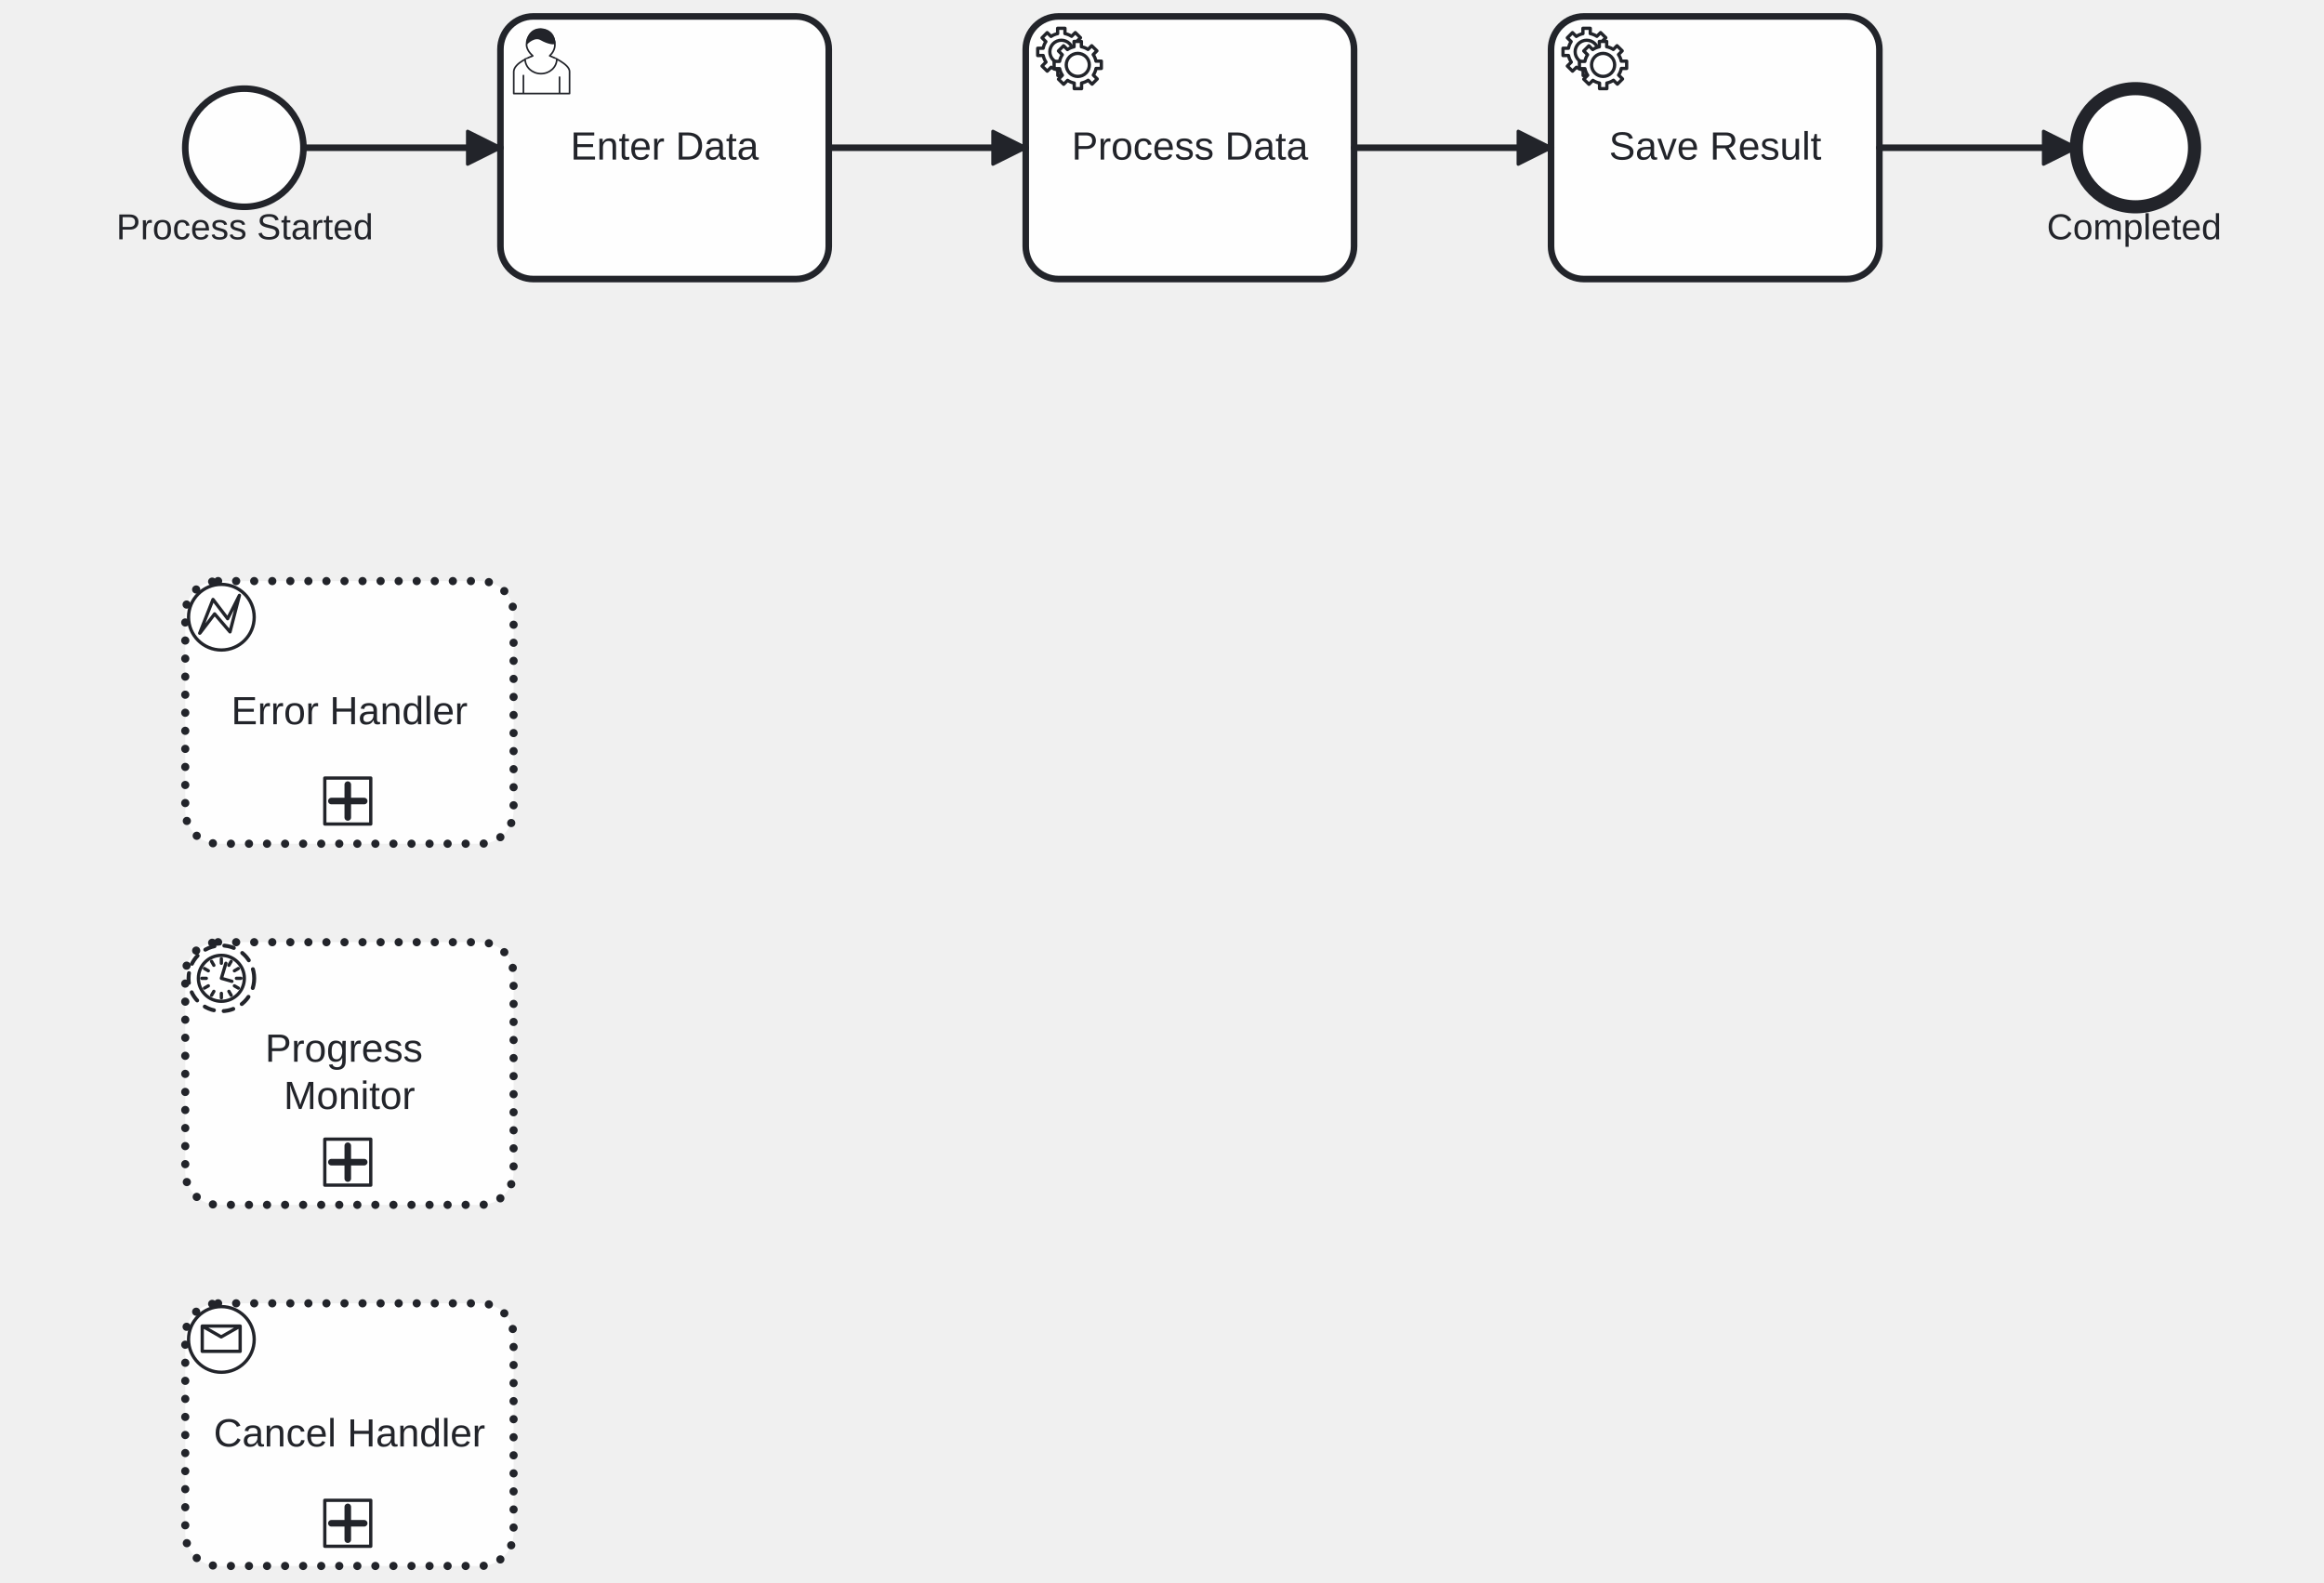
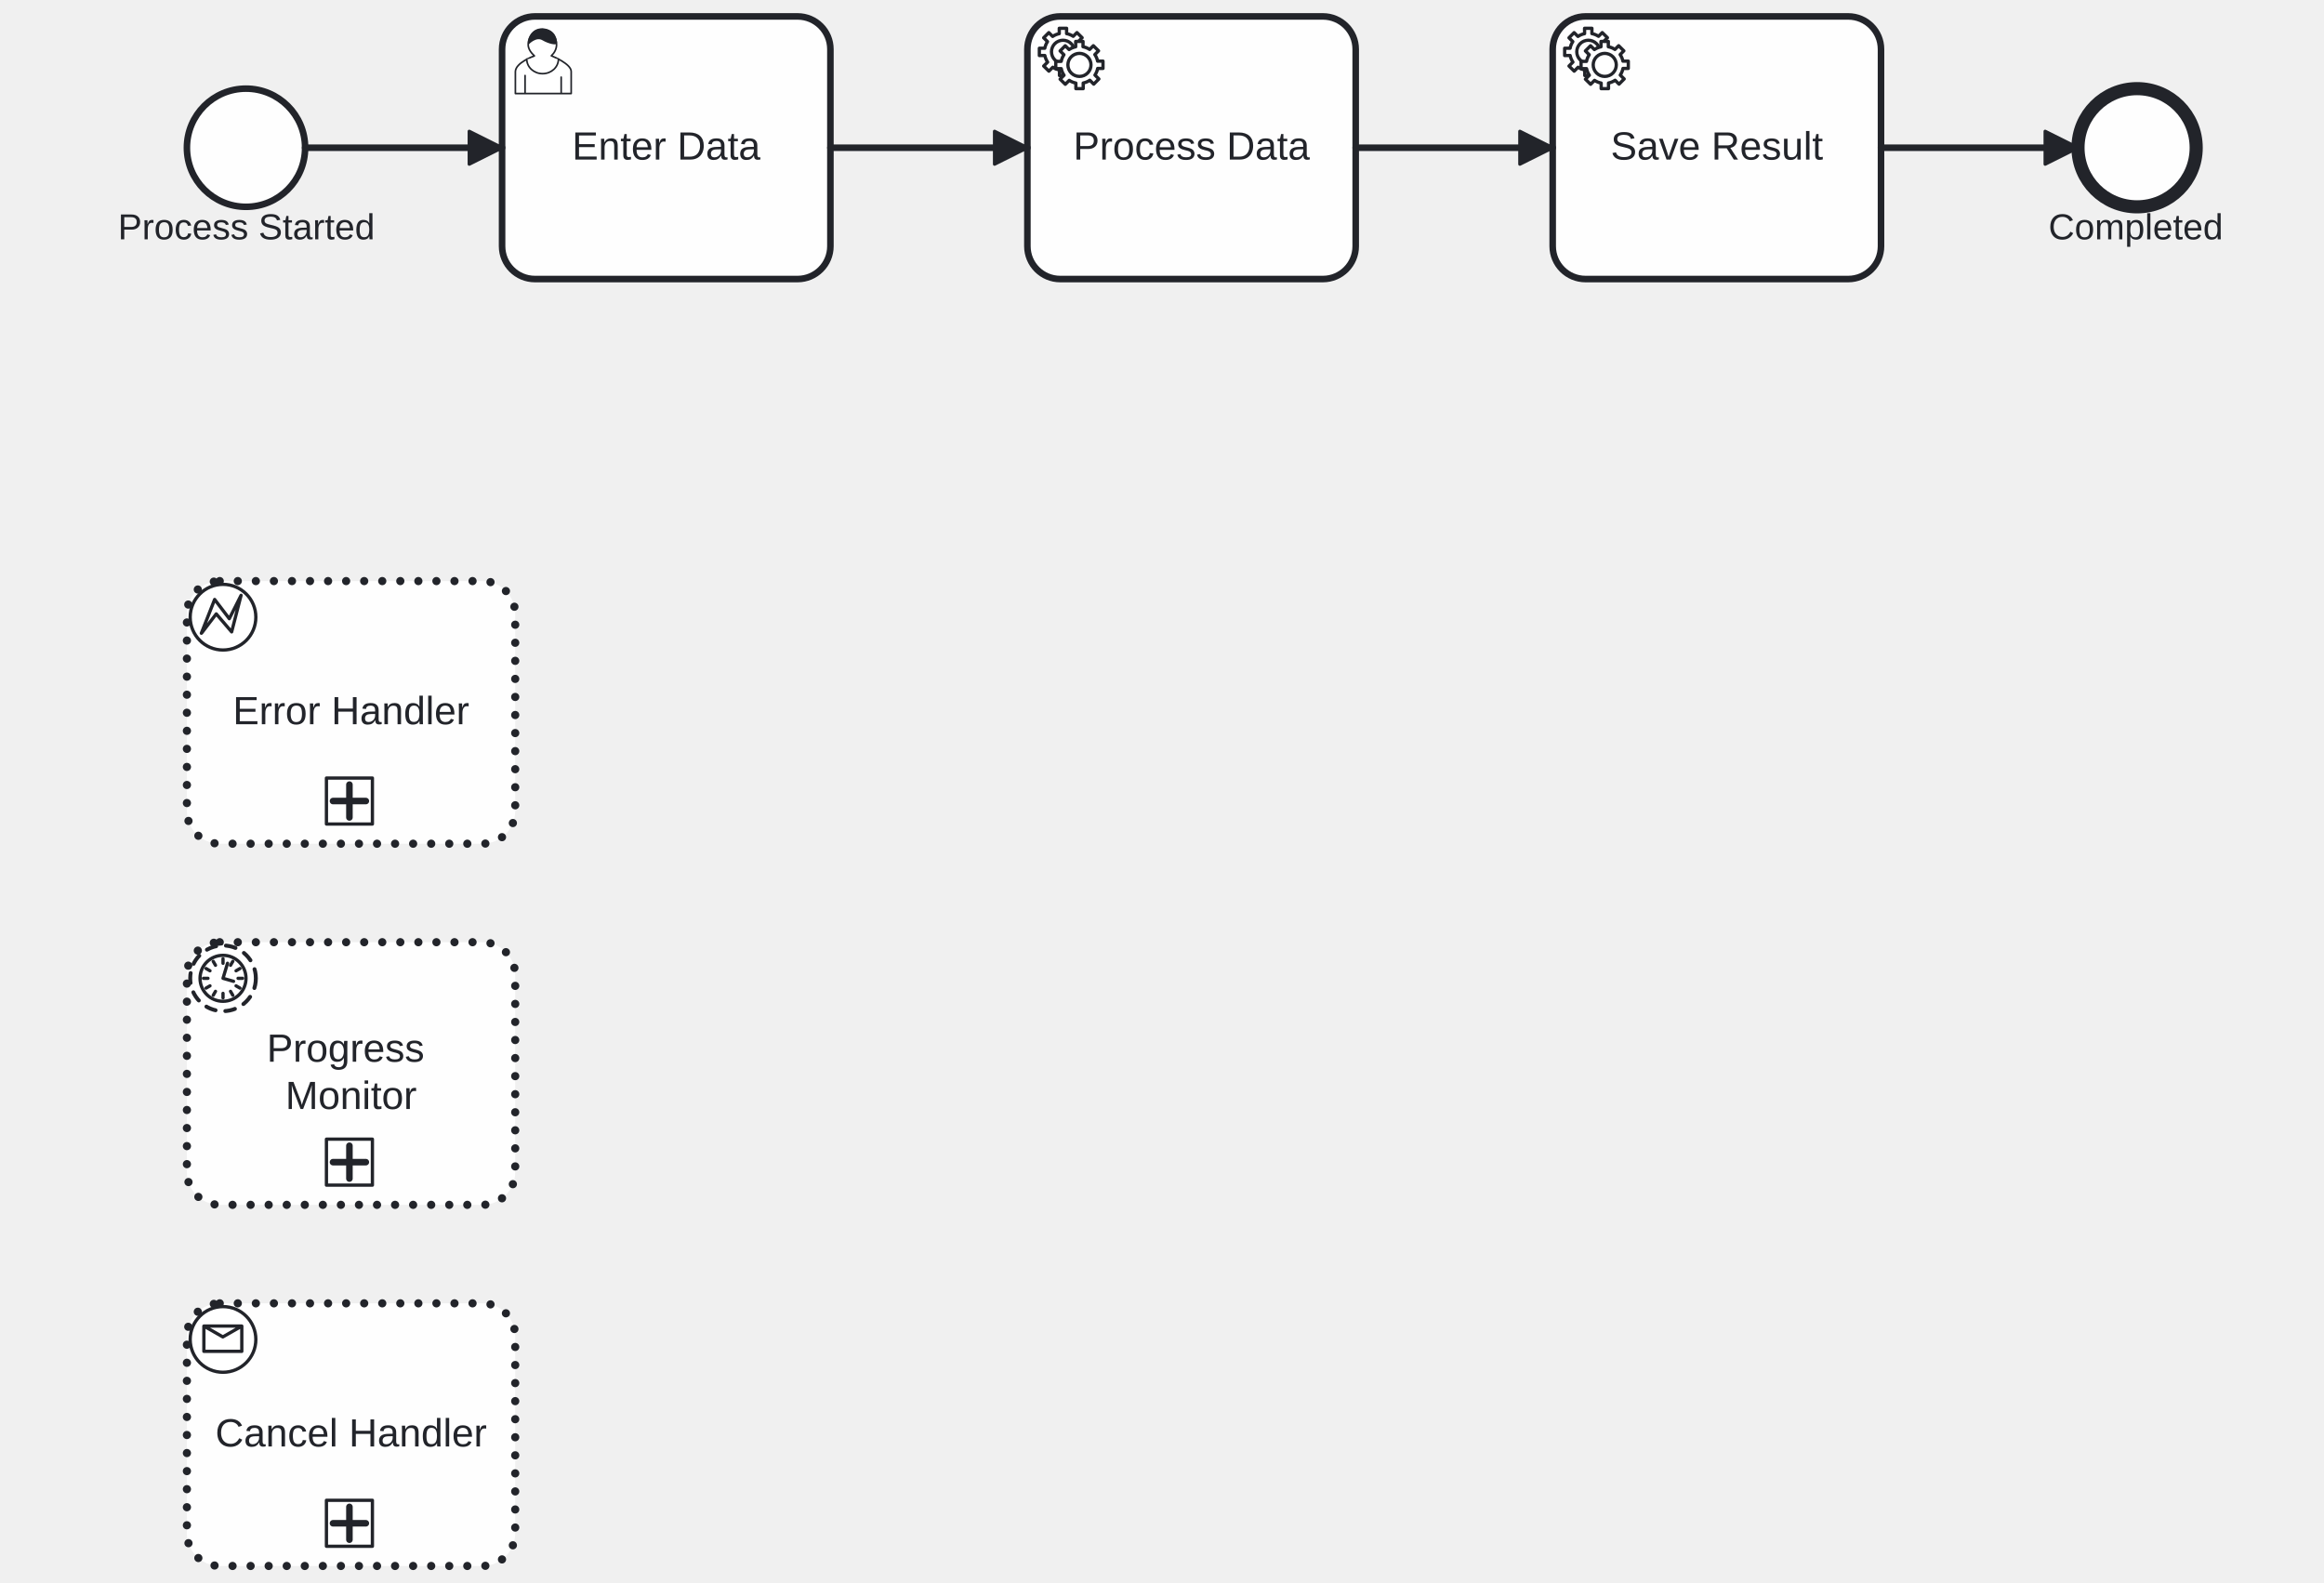
- <svg xmlns="http://www.w3.org/2000/svg" width="818" height="557" viewBox="161 75 657 482" version="1.1">
+ <svg xmlns="http://www.w3.org/2000/svg" width="818" height="557" viewBox="160 75 658 482" version="1.1">
  <g class="djs-group">
    <g class="djs-element djs-shape" data-element-id="Start" style="display: block;" transform="translate(192, 102)">
      <g class="djs-visual">
        <circle cx="18" cy="18" r="18" style="stroke-linecap: round; stroke-linejoin: round; stroke: hsl(225, 10%, 15%); stroke-width: 2px; fill: white; fill-opacity: 0.95;" />
      </g>
      <rect style="fill: none; stroke-opacity: 0; stroke: white; stroke-width: 15px;" class="djs-hit djs-hit-all" x="0" y="0" width="36" height="36" />
      <circle cx="18" cy="18" r="23" style="fill: none;" class="djs-outline" />
    </g>
  </g>
  <g class="djs-group">
    <g class="djs-element djs-shape" data-element-id="EnterData" style="display: block;" transform="translate(288, 80)">
      <g class="djs-visual">
        <rect x="0" y="0" width="100" height="80" rx="10" ry="10" style="stroke-linecap: round; stroke-linejoin: round; stroke: hsl(225, 10%, 15%); stroke-width: 2px; fill: white; fill-opacity: 0.95;" />
        <text style="font-family: Arial, sans-serif; font-size: 12px; font-weight: normal; fill: hsl(225, 10%, 15%);" lineHeight="1.2" class="djs-label">
          <tspan x="21.32" y="43.6">Enter Data</tspan>
        </text>
        <path style="fill: white; stroke-linecap: round; stroke-linejoin: round; stroke: hsl(225, 10%, 15%); stroke-width: 0.5px;" d="m 15,12 c 0.909,-0.845 1.594,-2.049 1.594,-3.385 0,-2.554 -1.805,-4.622 -4.357,-4.622 -2.552,0 -4.288,2.068 -4.288,4.622 0,1.348 0.974,2.562 1.896,3.405 -0.529,0.187 -5.669,2.097 -5.794,4.756 v 6.718 h 17 v -6.718 c 0,-2.298 -5.528,-4.595 -6.051,-4.776 zm -8,6 l 0,5.5 m 11,0 l 0,-5" />
        <path style="fill: white; stroke-linecap: round; stroke-linejoin: round; stroke: hsl(225, 10%, 15%); stroke-width: 0.5px;" d="m 15,12 m 2.162,1.009 c 0,2.447 -2.158,4.431 -4.821,4.431 -2.665,0 -4.822,-1.981 -4.822,-4.431 " />
        <path style="fill: hsl(225, 10%, 15%); stroke-linecap: round; stroke-linejoin: round; stroke: hsl(225, 10%, 15%); stroke-width: 0.5px;" d="m 15,12 m -6.9,-3.80 c 0,0 2.251,-2.358 4.274,-1.177 2.024,1.181 4.221,1.537 4.124,0.965 -0.098,-0.57 -0.117,-3.791 -4.191,-4.136 -3.575,0.001 -4.208,3.367 -4.207,4.348 z" />
      </g>
      <rect style="fill: none; stroke-opacity: 0; stroke: white; stroke-width: 15px;" class="djs-hit djs-hit-all" x="0" y="0" width="100" height="80" />
      <rect x="-5" y="-5" rx="14" width="110" height="90" style="fill: none;" class="djs-outline" />
    </g>
  </g>
  <g class="djs-group">
    <g class="djs-element djs-shape" data-element-id="ProcessData" style="display: block;" transform="translate(448, 80)">
      <g class="djs-visual">
        <rect x="0" y="0" width="100" height="80" rx="10" ry="10" style="stroke-linecap: round; stroke-linejoin: round; stroke: hsl(225, 10%, 15%); stroke-width: 2px; fill: white; fill-opacity: 0.95;" />
        <text style="font-family: Arial, sans-serif; font-size: 12px; font-weight: normal; fill: hsl(225, 10%, 15%);" lineHeight="1.2" class="djs-label">
          <tspan x="13.988" y="43.6">Process Data</tspan>
        </text>
        <circle cx="5" cy="5" r="5" style="stroke-linecap: round; stroke-linejoin: round; stroke: none; stroke-width: 2px; fill: white;" transform="translate(6, 6)" />
        <path style="fill: white; stroke-linecap: round; stroke-linejoin: round; stroke: hsl(225, 10%, 15%); stroke-width: 1px;" d="m 12,18 v -1.713 c 0.352,-0.07 0.704,-0.178 1.048,-0.321 0.344,-0.145 0.666,-0.321 0.966,-0.521 l 1.194,1.18 1.567,-1.577 -1.195,-1.18 c 0.403,-0.614 0.683,-1.299 0.825,-2.018 l 1.622,-0.01 v -2.22 l -1.637,0.01 c -0.073,-0.352 -0.178,-0.7 -0.324,-1.044 -0.145,-0.344 -0.321,-0.664 -0.523,-0.962 l 1.131,-1.136 -1.583,-1.563 -1.13,1.136 c -0.614,-0.401 -1.303,-0.681 -2.023,-0.822 l 0.009,-1.619 h -2.241 l 0.004,1.631 c -0.354,0.074 -0.705,0.18 -1.05,0.324 -0.344,0.144 -0.665,0.321 -0.964,0.52 l -1.17,-1.158 -1.567,1.579 1.168,1.157 c -0.403,0.613 -0.683,1.298 -0.825,2.017 l -1.659,0.003 v 2.222 l 1.672,-0.006 c 0.073,0.351 0.18,0.702 0.324,1.045 0.145,0.344 0.321,0.664 0.523,0.961 l -1.199,1.197 1.584,1.56 1.196,-1.193 c 0.614,0.403 1.303,0.682 2.023,0.823 l 7.19e-4,1.699 h 2.227 z m 0.221,-3.996 c -1.789,0.75 -3.858,-0.093 -4.61,-1.874 -0.752,-1.783 0.091,-3.846 1.88,-4.596 1.788,-0.749 3.857,0.093 4.609,1.874 0.752,1.782 -0.091,3.846 -1.88,4.596 z" />
        <circle cx="5" cy="5" r="5" style="stroke-linecap: round; stroke-linejoin: round; stroke: none; stroke-width: 2px; fill: white;" transform="translate(11, 10)" />
        <path style="fill: white; stroke-linecap: round; stroke-linejoin: round; stroke: hsl(225, 10%, 15%); stroke-width: 1px;" d="m 17,22 v -1.713 c 0.352,-0.07 0.704,-0.178 1.048,-0.321 0.344,-0.145 0.666,-0.321 0.966,-0.521 l 1.194,1.18 1.567,-1.577 -1.195,-1.18 c 0.403,-0.614 0.683,-1.299 0.825,-2.018 l 1.622,-0.01 v -2.22 l -1.637,0.01 c -0.073,-0.352 -0.178,-0.7 -0.324,-1.044 -0.145,-0.344 -0.321,-0.664 -0.523,-0.962 l 1.131,-1.136 -1.583,-1.563 -1.13,1.136 c -0.614,-0.401 -1.303,-0.681 -2.023,-0.822 l 0.009,-1.619 h -2.241 l 0.004,1.631 c -0.354,0.074 -0.705,0.18 -1.05,0.324 -0.344,0.144 -0.665,0.321 -0.964,0.52 l -1.17,-1.158 -1.567,1.579 1.168,1.157 c -0.403,0.613 -0.683,1.298 -0.825,2.017 l -1.659,0.003 v 2.222 l 1.672,-0.006 c 0.073,0.351 0.18,0.702 0.324,1.045 0.145,0.344 0.321,0.664 0.523,0.961 l -1.199,1.197 1.584,1.56 1.196,-1.193 c 0.614,0.403 1.303,0.682 2.023,0.823 l 7.19e-4,1.699 h 2.227 z m 0.221,-3.996 c -1.789,0.75 -3.858,-0.093 -4.61,-1.874 -0.752,-1.783 0.091,-3.846 1.88,-4.596 1.788,-0.749 3.857,0.093 4.609,1.874 0.752,1.782 -0.091,3.846 -1.88,4.596 z" />
      </g>
      <rect style="fill: none; stroke-opacity: 0; stroke: white; stroke-width: 15px;" class="djs-hit djs-hit-all" x="0" y="0" width="100" height="80" />
      <rect x="-5" y="-5" rx="14" width="110" height="90" style="fill: none;" class="djs-outline" />
    </g>
  </g>
  <g class="djs-group">
    <g class="djs-element djs-shape" data-element-id="SaveResult" style="display: block;" transform="translate(608, 80)">
      <g class="djs-visual">
        <rect x="0" y="0" width="100" height="80" rx="10" ry="10" style="stroke-linecap: round; stroke-linejoin: round; stroke: hsl(225, 10%, 15%); stroke-width: 2px; fill: white; fill-opacity: 0.95;" />
        <text style="font-family: Arial, sans-serif; font-size: 12px; font-weight: normal; fill: hsl(225, 10%, 15%);" lineHeight="1.2" class="djs-label">
          <tspan x="17.654" y="43.6">Save Result</tspan>
        </text>
        <circle cx="5" cy="5" r="5" style="stroke-linecap: round; stroke-linejoin: round; stroke: none; stroke-width: 2px; fill: white;" transform="translate(6, 6)" />
        <path style="fill: white; stroke-linecap: round; stroke-linejoin: round; stroke: hsl(225, 10%, 15%); stroke-width: 1px;" d="m 12,18 v -1.713 c 0.352,-0.07 0.704,-0.178 1.048,-0.321 0.344,-0.145 0.666,-0.321 0.966,-0.521 l 1.194,1.18 1.567,-1.577 -1.195,-1.18 c 0.403,-0.614 0.683,-1.299 0.825,-2.018 l 1.622,-0.01 v -2.22 l -1.637,0.01 c -0.073,-0.352 -0.178,-0.7 -0.324,-1.044 -0.145,-0.344 -0.321,-0.664 -0.523,-0.962 l 1.131,-1.136 -1.583,-1.563 -1.13,1.136 c -0.614,-0.401 -1.303,-0.681 -2.023,-0.822 l 0.009,-1.619 h -2.241 l 0.004,1.631 c -0.354,0.074 -0.705,0.18 -1.05,0.324 -0.344,0.144 -0.665,0.321 -0.964,0.52 l -1.17,-1.158 -1.567,1.579 1.168,1.157 c -0.403,0.613 -0.683,1.298 -0.825,2.017 l -1.659,0.003 v 2.222 l 1.672,-0.006 c 0.073,0.351 0.18,0.702 0.324,1.045 0.145,0.344 0.321,0.664 0.523,0.961 l -1.199,1.197 1.584,1.56 1.196,-1.193 c 0.614,0.403 1.303,0.682 2.023,0.823 l 7.19e-4,1.699 h 2.227 z m 0.221,-3.996 c -1.789,0.75 -3.858,-0.093 -4.61,-1.874 -0.752,-1.783 0.091,-3.846 1.88,-4.596 1.788,-0.749 3.857,0.093 4.609,1.874 0.752,1.782 -0.091,3.846 -1.88,4.596 z" />
        <circle cx="5" cy="5" r="5" style="stroke-linecap: round; stroke-linejoin: round; stroke: none; stroke-width: 2px; fill: white;" transform="translate(11, 10)" />
        <path style="fill: white; stroke-linecap: round; stroke-linejoin: round; stroke: hsl(225, 10%, 15%); stroke-width: 1px;" d="m 17,22 v -1.713 c 0.352,-0.07 0.704,-0.178 1.048,-0.321 0.344,-0.145 0.666,-0.321 0.966,-0.521 l 1.194,1.18 1.567,-1.577 -1.195,-1.18 c 0.403,-0.614 0.683,-1.299 0.825,-2.018 l 1.622,-0.01 v -2.22 l -1.637,0.01 c -0.073,-0.352 -0.178,-0.7 -0.324,-1.044 -0.145,-0.344 -0.321,-0.664 -0.523,-0.962 l 1.131,-1.136 -1.583,-1.563 -1.13,1.136 c -0.614,-0.401 -1.303,-0.681 -2.023,-0.822 l 0.009,-1.619 h -2.241 l 0.004,1.631 c -0.354,0.074 -0.705,0.18 -1.05,0.324 -0.344,0.144 -0.665,0.321 -0.964,0.52 l -1.17,-1.158 -1.567,1.579 1.168,1.157 c -0.403,0.613 -0.683,1.298 -0.825,2.017 l -1.659,0.003 v 2.222 l 1.672,-0.006 c 0.073,0.351 0.18,0.702 0.324,1.045 0.145,0.344 0.321,0.664 0.523,0.961 l -1.199,1.197 1.584,1.56 1.196,-1.193 c 0.614,0.403 1.303,0.682 2.023,0.823 l 7.19e-4,1.699 h 2.227 z m 0.221,-3.996 c -1.789,0.75 -3.858,-0.093 -4.61,-1.874 -0.752,-1.783 0.091,-3.846 1.88,-4.596 1.788,-0.749 3.857,0.093 4.609,1.874 0.752,1.782 -0.091,3.846 -1.88,4.596 z" />
      </g>
      <rect style="fill: none; stroke-opacity: 0; stroke: white; stroke-width: 15px;" class="djs-hit djs-hit-all" x="0" y="0" width="100" height="80" />
      <rect x="-5" y="-5" rx="14" width="110" height="90" style="fill: none;" class="djs-outline" />
    </g>
  </g>
  <g class="djs-group">
    <g class="djs-element djs-shape" data-element-id="End" style="display: block;" transform="translate(768, 102)">
      <g class="djs-visual">
        <circle cx="18" cy="18" r="18" style="stroke-linecap: round; stroke-linejoin: round; stroke: hsl(225, 10%, 15%); stroke-width: 4px; fill: white; fill-opacity: 0.95;" />
      </g>
      <rect style="fill: none; stroke-opacity: 0; stroke: white; stroke-width: 15px;" class="djs-hit djs-hit-all" x="0" y="0" width="36" height="36" />
      <circle cx="18" cy="18" r="24" style="fill: none;" class="djs-outline" />
    </g>
  </g>
  <g class="djs-group">
    <g class="djs-element djs-shape" data-element-id="ErrorHandler" style="display: block;" transform="translate(192, 252)">
      <g class="djs-visual">
        <rect x="0" y="0" width="100" height="80" rx="10" ry="10" style="stroke-linecap: round; stroke-linejoin: round; stroke: hsl(225, 10%, 15%); stroke-width: 2.5px; fill: white; fill-opacity: 0.95; stroke-dasharray: 0, 5.5;" />
        <circle cx="10" cy="10" r="10" style="stroke-linecap: round; stroke-linejoin: round; stroke: hsl(225, 10%, 15%); stroke-width: 1px; fill: white; stroke-dasharray: 0;" transform="translate(1,1)" />
        <path style="fill: white; stroke-linecap: round; stroke-linejoin: round; stroke: hsl(225, 10%, 15%); stroke-width: 1px;" d="m 4.4,15.884 0.057,-0.015 4.485,-5.873 4.685,5.479 2.872,-11.135 -3.588,7.12 -4.461,-5.858 z" />
        <text style="font-family: Arial, sans-serif; font-size: 12px; font-weight: normal; fill: hsl(225, 10%, 15%);" lineHeight="1.2" class="djs-label">
          <tspan x="13.994" y="43.6">Error Handler</tspan>
        </text>
        <rect x="0" y="0" width="14" height="14" rx="0" ry="0" style="stroke-linecap: round; stroke-linejoin: round; stroke: hsl(225, 10%, 15%); stroke-width: 1px; fill: white;" transform="translate(42.5, 60)" />
        <path style="fill: white; stroke-linecap: round; stroke-linejoin: round; stroke: hsl(225, 10%, 15%); stroke-width: 2px;" data-marker="sub-process" d="m42.5,60 m 7,2 l 0,10 m -5,-5 l 10,0" />
      </g>
      <rect x="-5" y="-5" rx="14" width="110" height="90" style="fill: none;" class="djs-outline" />
      <rect style="fill: none; stroke-opacity: 0; stroke: white; stroke-width: 15px;" class="djs-hit djs-hit-all" x="0" y="0" width="100" height="80" />
    </g>
  </g>
  <g class="djs-group">
    <g class="djs-element djs-shape" data-element-id="TimerHandler" style="display: block;" transform="translate(192, 362)">
      <g class="djs-visual">
        <rect x="0" y="0" width="100" height="80" rx="10" ry="10" style="stroke-linecap: round; stroke-linejoin: round; stroke: hsl(225, 10%, 15%); stroke-width: 2.5px; fill: white; fill-opacity: 0.95; stroke-dasharray: 0, 5.5;" />
        <circle cx="10" cy="10" r="10" style="stroke-linecap: round; stroke-linejoin: round; stroke: hsl(225, 10%, 15%); stroke-width: 1.2px; fill: white; stroke-dasharray: 3;" transform="translate(1,1)" />
        <circle cx="11" cy="11" r="7" style="stroke-linecap: round; stroke-linejoin: round; stroke: hsl(225, 10%, 15%); stroke-width: 1px; fill: white;" />
        <path style="fill: none; stroke-linecap: round; stroke-linejoin: round; stroke: hsl(225, 10%, 15%); stroke-width: 1px;" d="M 11,11 l 1.375,-4.583 m -1.375,4.583 l 3.208,0.917 " />
        <path style="fill: none; stroke-linecap: round; stroke-linejoin: round; stroke: hsl(225, 10%, 15%); stroke-width: 1px;" transform="rotate(0,11,11)" d="M 11,11 m 0,4.583 l -0,1.375 " />
        <path style="fill: none; stroke-linecap: round; stroke-linejoin: round; stroke: hsl(225, 10%, 15%); stroke-width: 1px;" transform="rotate(30,11,11)" d="M 11,11 m 0,4.583 l -0,1.375 " />
        <path style="fill: none; stroke-linecap: round; stroke-linejoin: round; stroke: hsl(225, 10%, 15%); stroke-width: 1px;" transform="rotate(60,11,11)" d="M 11,11 m 0,4.583 l -0,1.375 " />
        <path style="fill: none; stroke-linecap: round; stroke-linejoin: round; stroke: hsl(225, 10%, 15%); stroke-width: 1px;" transform="rotate(90,11,11)" d="M 11,11 m 0,4.583 l -0,1.375 " />
        <path style="fill: none; stroke-linecap: round; stroke-linejoin: round; stroke: hsl(225, 10%, 15%); stroke-width: 1px;" transform="rotate(120,11,11)" d="M 11,11 m 0,4.583 l -0,1.375 " />
        <path style="fill: none; stroke-linecap: round; stroke-linejoin: round; stroke: hsl(225, 10%, 15%); stroke-width: 1px;" transform="rotate(150,11,11)" d="M 11,11 m 0,4.583 l -0,1.375 " />
        <path style="fill: none; stroke-linecap: round; stroke-linejoin: round; stroke: hsl(225, 10%, 15%); stroke-width: 1px;" transform="rotate(180,11,11)" d="M 11,11 m 0,4.583 l -0,1.375 " />
        <path style="fill: none; stroke-linecap: round; stroke-linejoin: round; stroke: hsl(225, 10%, 15%); stroke-width: 1px;" transform="rotate(210,11,11)" d="M 11,11 m 0,4.583 l -0,1.375 " />
        <path style="fill: none; stroke-linecap: round; stroke-linejoin: round; stroke: hsl(225, 10%, 15%); stroke-width: 1px;" transform="rotate(240,11,11)" d="M 11,11 m 0,4.583 l -0,1.375 " />
        <path style="fill: none; stroke-linecap: round; stroke-linejoin: round; stroke: hsl(225, 10%, 15%); stroke-width: 1px;" transform="rotate(270,11,11)" d="M 11,11 m 0,4.583 l -0,1.375 " />
        <path style="fill: none; stroke-linecap: round; stroke-linejoin: round; stroke: hsl(225, 10%, 15%); stroke-width: 1px;" transform="rotate(300,11,11)" d="M 11,11 m 0,4.583 l -0,1.375 " />
        <path style="fill: none; stroke-linecap: round; stroke-linejoin: round; stroke: hsl(225, 10%, 15%); stroke-width: 1px;" transform="rotate(330,11,11)" d="M 11,11 m 0,4.583 l -0,1.375 " />
        <text style="font-family: Arial, sans-serif; font-size: 12px; font-weight: normal; fill: hsl(225, 10%, 15%);" lineHeight="1.2" class="djs-label">
          <tspan x="24.326" y="36.4">Progress </tspan>
          <tspan x="29.996" y="50.8">Monitor</tspan>
        </text>
        <rect x="0" y="0" width="14" height="14" rx="0" ry="0" style="stroke-linecap: round; stroke-linejoin: round; stroke: hsl(225, 10%, 15%); stroke-width: 1px; fill: white;" transform="translate(42.5, 60)" />
        <path style="fill: white; stroke-linecap: round; stroke-linejoin: round; stroke: hsl(225, 10%, 15%); stroke-width: 2px;" data-marker="sub-process" d="m42.5,60 m 7,2 l 0,10 m -5,-5 l 10,0" />
      </g>
      <rect x="-5" y="-5" rx="14" width="110" height="90" style="fill: none;" class="djs-outline" />
      <rect style="fill: none; stroke-opacity: 0; stroke: white; stroke-width: 15px;" class="djs-hit djs-hit-all" x="0" y="0" width="100" height="80" />
    </g>
  </g>
  <g class="djs-group">
    <g class="djs-element djs-shape" data-element-id="CancelHandler" style="display: block;" transform="translate(192, 472)">
      <g class="djs-visual">
        <rect x="0" y="0" width="100" height="80" rx="10" ry="10" style="stroke-linecap: round; stroke-linejoin: round; stroke: hsl(225, 10%, 15%); stroke-width: 2.5px; fill: white; fill-opacity: 0.95; stroke-dasharray: 0, 5.5;" />
        <circle cx="10" cy="10" r="10" style="stroke-linecap: round; stroke-linejoin: round; stroke: hsl(225, 10%, 15%); stroke-width: 1px; fill: white; stroke-dasharray: 0;" transform="translate(1,1)" />
        <path style="fill: white; stroke-linecap: round; stroke-linejoin: round; stroke: hsl(225, 10%, 15%); stroke-width: 1px;" d="m 5.17,6.93 l 0,7.7 l 11.55,0 l 0,-7.7 z l 5.775,3.3 l 5.775,-3.3" />
        <text style="font-family: Arial, sans-serif; font-size: 12px; font-weight: normal; fill: hsl(225, 10%, 15%);" lineHeight="1.2" class="djs-label">
          <tspan x="8.654" y="43.6">Cancel Handler</tspan>
        </text>
        <rect x="0" y="0" width="14" height="14" rx="0" ry="0" style="stroke-linecap: round; stroke-linejoin: round; stroke: hsl(225, 10%, 15%); stroke-width: 1px; fill: white;" transform="translate(42.5, 60)" />
        <path style="fill: white; stroke-linecap: round; stroke-linejoin: round; stroke: hsl(225, 10%, 15%); stroke-width: 2px;" data-marker="sub-process" d="m42.5,60 m 7,2 l 0,10 m -5,-5 l 10,0" />
      </g>
      <rect x="-5" y="-5" rx="14" width="110" height="90" style="fill: none;" class="djs-outline" />
      <rect style="fill: none; stroke-opacity: 0; stroke: white; stroke-width: 15px;" class="djs-hit djs-hit-all" x="0" y="0" width="100" height="80" />
    </g>
  </g>
  <g class="djs-group">
    <g class="djs-element djs-shape" data-element-id="Start_label" style="display: block;" transform="translate(171, 138)">
      <g class="djs-visual">
        <text style="font-family: Arial, sans-serif; font-size: 11px; font-weight: normal; fill: hsl(225, 10%, 15%);" lineHeight="1.2" class="djs-label">
          <tspan x="0" y="9.9">Process Started</tspan>
        </text>
      </g>
      <rect style="fill: none; stroke-opacity: 0; stroke: white; stroke-width: 15px;" class="djs-hit djs-hit-all" x="0" y="0" width="79" height="14" />
      <rect x="-5" y="-5" rx="4" width="89" height="24" style="fill: none;" class="djs-outline" />
    </g>
  </g>
  <g class="djs-group">
    <g class="djs-element djs-shape" data-element-id="End_label" style="display: block;" transform="translate(759, 138)">
      <g class="djs-visual">
        <text style="font-family: Arial, sans-serif; font-size: 11px; font-weight: normal; fill: hsl(225, 10%, 15%);" lineHeight="1.2" class="djs-label">
          <tspan x="0" y="9.9">Completed</tspan>
        </text>
      </g>
      <rect style="fill: none; stroke-opacity: 0; stroke: white; stroke-width: 15px;" class="djs-hit djs-hit-all" x="0" y="0" width="54" height="14" />
      <rect x="-5" y="-5" rx="4" width="64" height="24" style="fill: none;" class="djs-outline" />
    </g>
  </g>
  <g class="djs-group">
    <g class="djs-element djs-connection" data-element-id="Flow1" style="display: block;">
      <g class="djs-visual">
        <defs>
          <marker id="marker-seq-0" viewBox="0 0 20 20" refX="11" refY="10" markerWidth="10" markerHeight="10" orient="auto">
            <path d="M 1 5 L 11 10 L 1 15 Z" style="stroke-linecap: round; stroke-linejoin: round; stroke: hsl(225, 10%, 15%); stroke-width: 1px; fill: hsl(225, 10%, 15%);" />
          </marker>
        </defs>
        <path style="fill: none; stroke-linecap: round; stroke-linejoin: round; stroke: hsl(225, 10%, 15%); stroke-width: 2px; marker-end: url(#marker-seq-0);" data-corner-radius="5" d="M228,120L288,120" />
      </g>
      <path d="M228,120L288,120" style="fill: none; stroke-opacity: 0; stroke: white; stroke-width: 15px;" class="djs-hit djs-hit-stroke" />
      <rect x="223" y="115" rx="4" width="70" height="10" style="fill: none;" class="djs-outline" />
    </g>
  </g>
  <g class="djs-group">
    <g class="djs-element djs-connection" data-element-id="Flow2" style="display: block;">
      <g class="djs-visual">
        <defs>
          <marker id="marker-seq-1" viewBox="0 0 20 20" refX="11" refY="10" markerWidth="10" markerHeight="10" orient="auto">
            <path d="M 1 5 L 11 10 L 1 15 Z" style="stroke-linecap: round; stroke-linejoin: round; stroke: hsl(225, 10%, 15%); stroke-width: 1px; fill: hsl(225, 10%, 15%);" />
          </marker>
        </defs>
        <path style="fill: none; stroke-linecap: round; stroke-linejoin: round; stroke: hsl(225, 10%, 15%); stroke-width: 2px; marker-end: url(#marker-seq-1);" data-corner-radius="5" d="M388,120L448,120" />
      </g>
      <path d="M388,120L448,120" style="fill: none; stroke-opacity: 0; stroke: white; stroke-width: 15px;" class="djs-hit djs-hit-stroke" />
      <rect x="383" y="115" rx="4" width="70" height="10" style="fill: none;" class="djs-outline" />
    </g>
  </g>
  <g class="djs-group">
    <g class="djs-element djs-connection" data-element-id="Flow3" style="display: block;">
      <g class="djs-visual">
        <defs>
          <marker id="marker-seq-2" viewBox="0 0 20 20" refX="11" refY="10" markerWidth="10" markerHeight="10" orient="auto">
            <path d="M 1 5 L 11 10 L 1 15 Z" style="stroke-linecap: round; stroke-linejoin: round; stroke: hsl(225, 10%, 15%); stroke-width: 1px; fill: hsl(225, 10%, 15%);" />
          </marker>
        </defs>
        <path style="fill: none; stroke-linecap: round; stroke-linejoin: round; stroke: hsl(225, 10%, 15%); stroke-width: 2px; marker-end: url(#marker-seq-2);" data-corner-radius="5" d="M548,120L608,120" />
      </g>
      <path d="M548,120L608,120" style="fill: none; stroke-opacity: 0; stroke: white; stroke-width: 15px;" class="djs-hit djs-hit-stroke" />
      <rect x="543" y="115" rx="4" width="70" height="10" style="fill: none;" class="djs-outline" />
    </g>
  </g>
  <g class="djs-group">
    <g class="djs-element djs-connection" data-element-id="Flow4" style="display: block;">
      <g class="djs-visual">
        <defs>
          <marker id="marker-seq-3" viewBox="0 0 20 20" refX="11" refY="10" markerWidth="10" markerHeight="10" orient="auto">
            <path d="M 1 5 L 11 10 L 1 15 Z" style="stroke-linecap: round; stroke-linejoin: round; stroke: hsl(225, 10%, 15%); stroke-width: 1px; fill: hsl(225, 10%, 15%);" />
          </marker>
        </defs>
        <path style="fill: none; stroke-linecap: round; stroke-linejoin: round; stroke: hsl(225, 10%, 15%); stroke-width: 2px; marker-end: url(#marker-seq-3);" data-corner-radius="5" d="M708,120L768,120" />
      </g>
      <path d="M708,120L768,120" style="fill: none; stroke-opacity: 0; stroke: white; stroke-width: 15px;" class="djs-hit djs-hit-stroke" />
      <rect x="703" y="115" rx="4" width="70" height="10" style="fill: none;" class="djs-outline" />
    </g>
  </g>
</svg>
